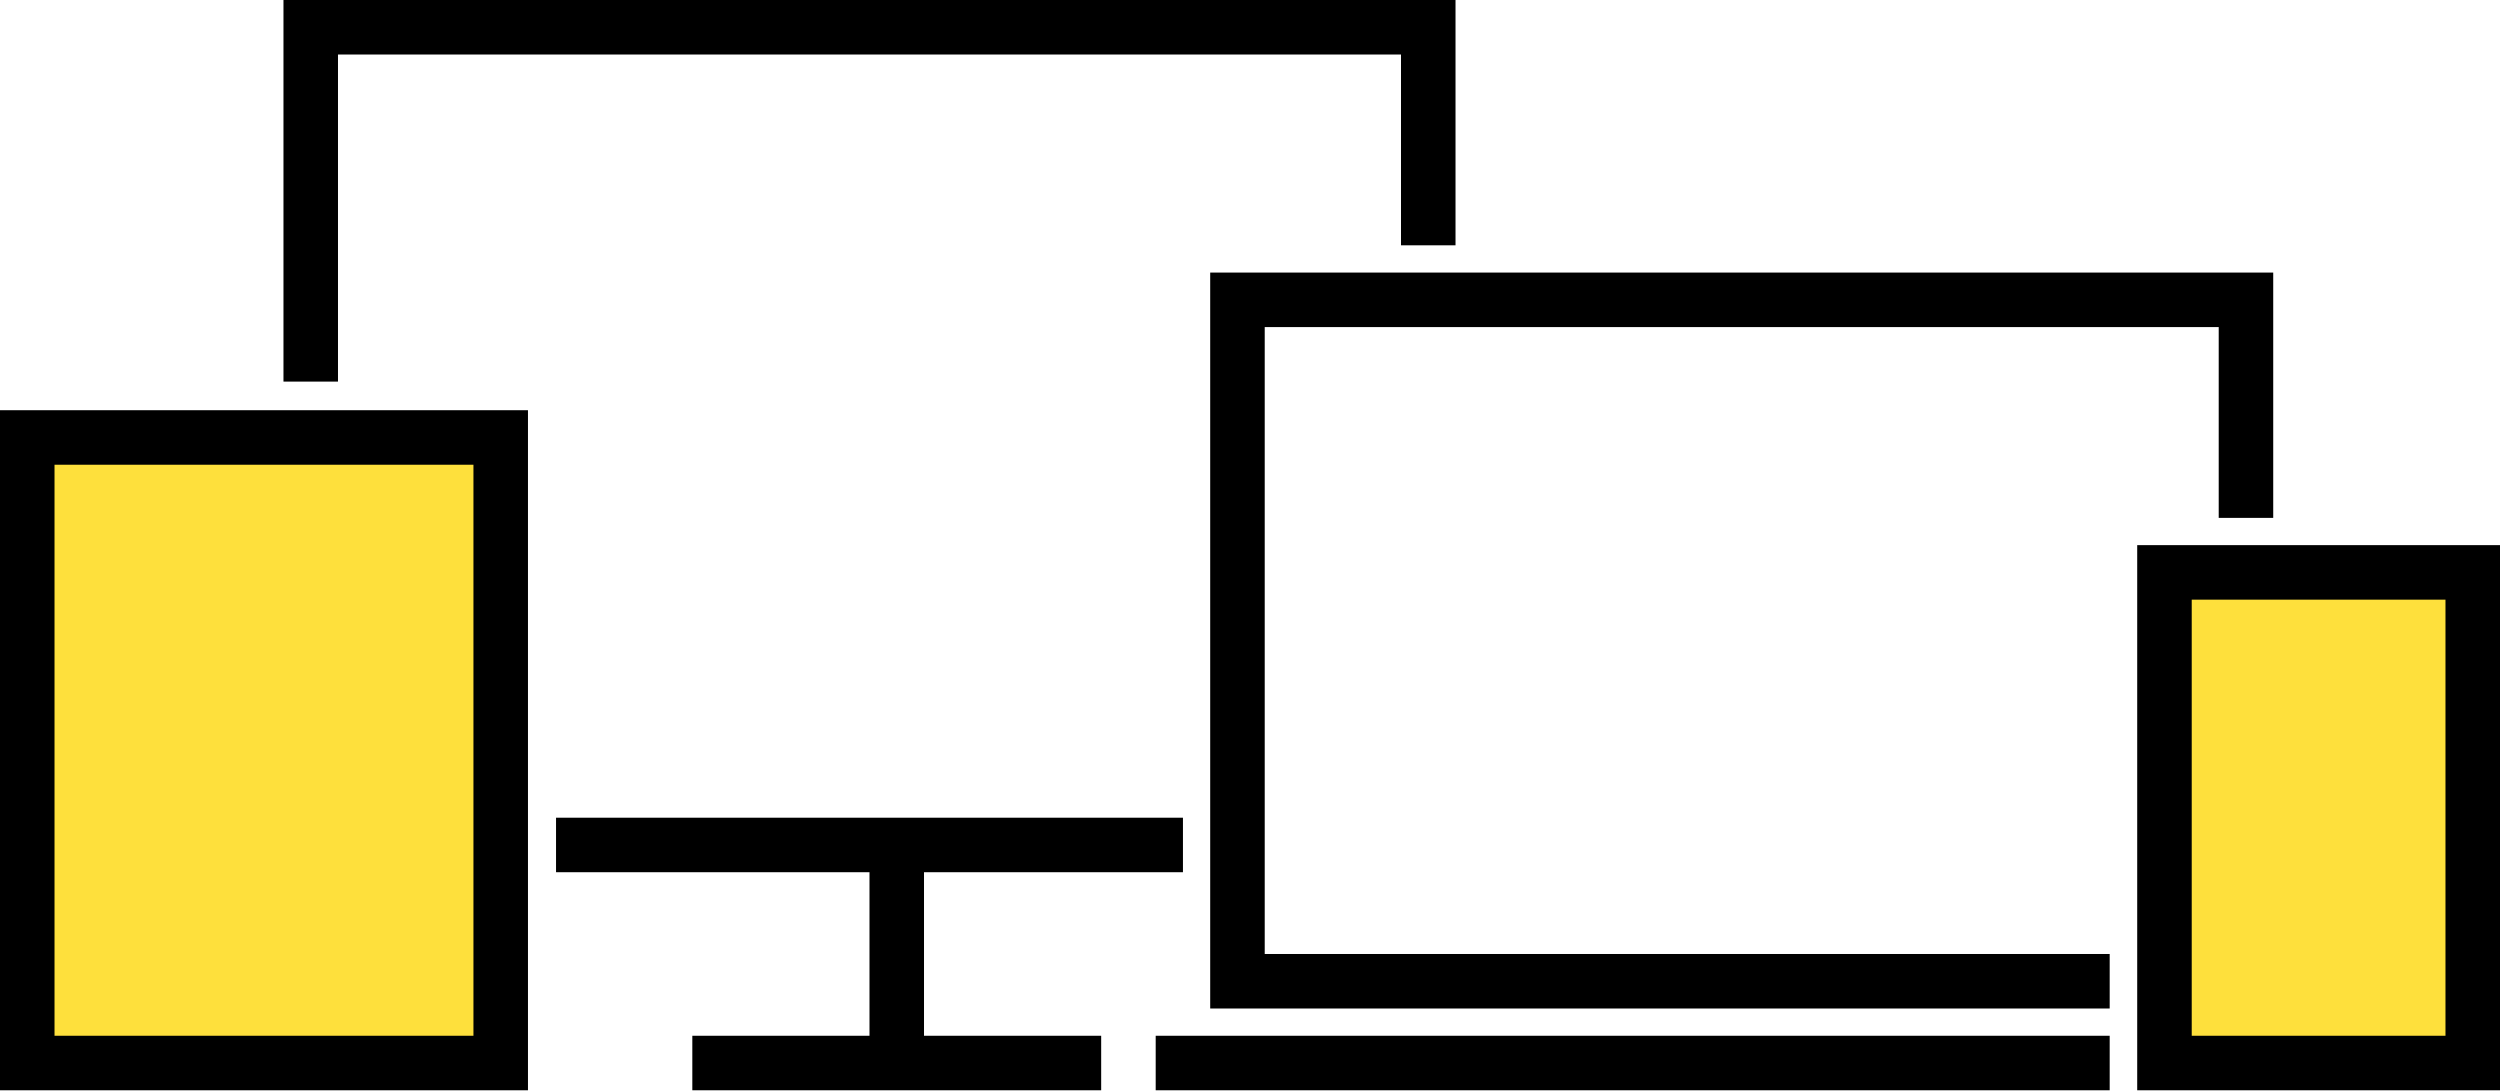
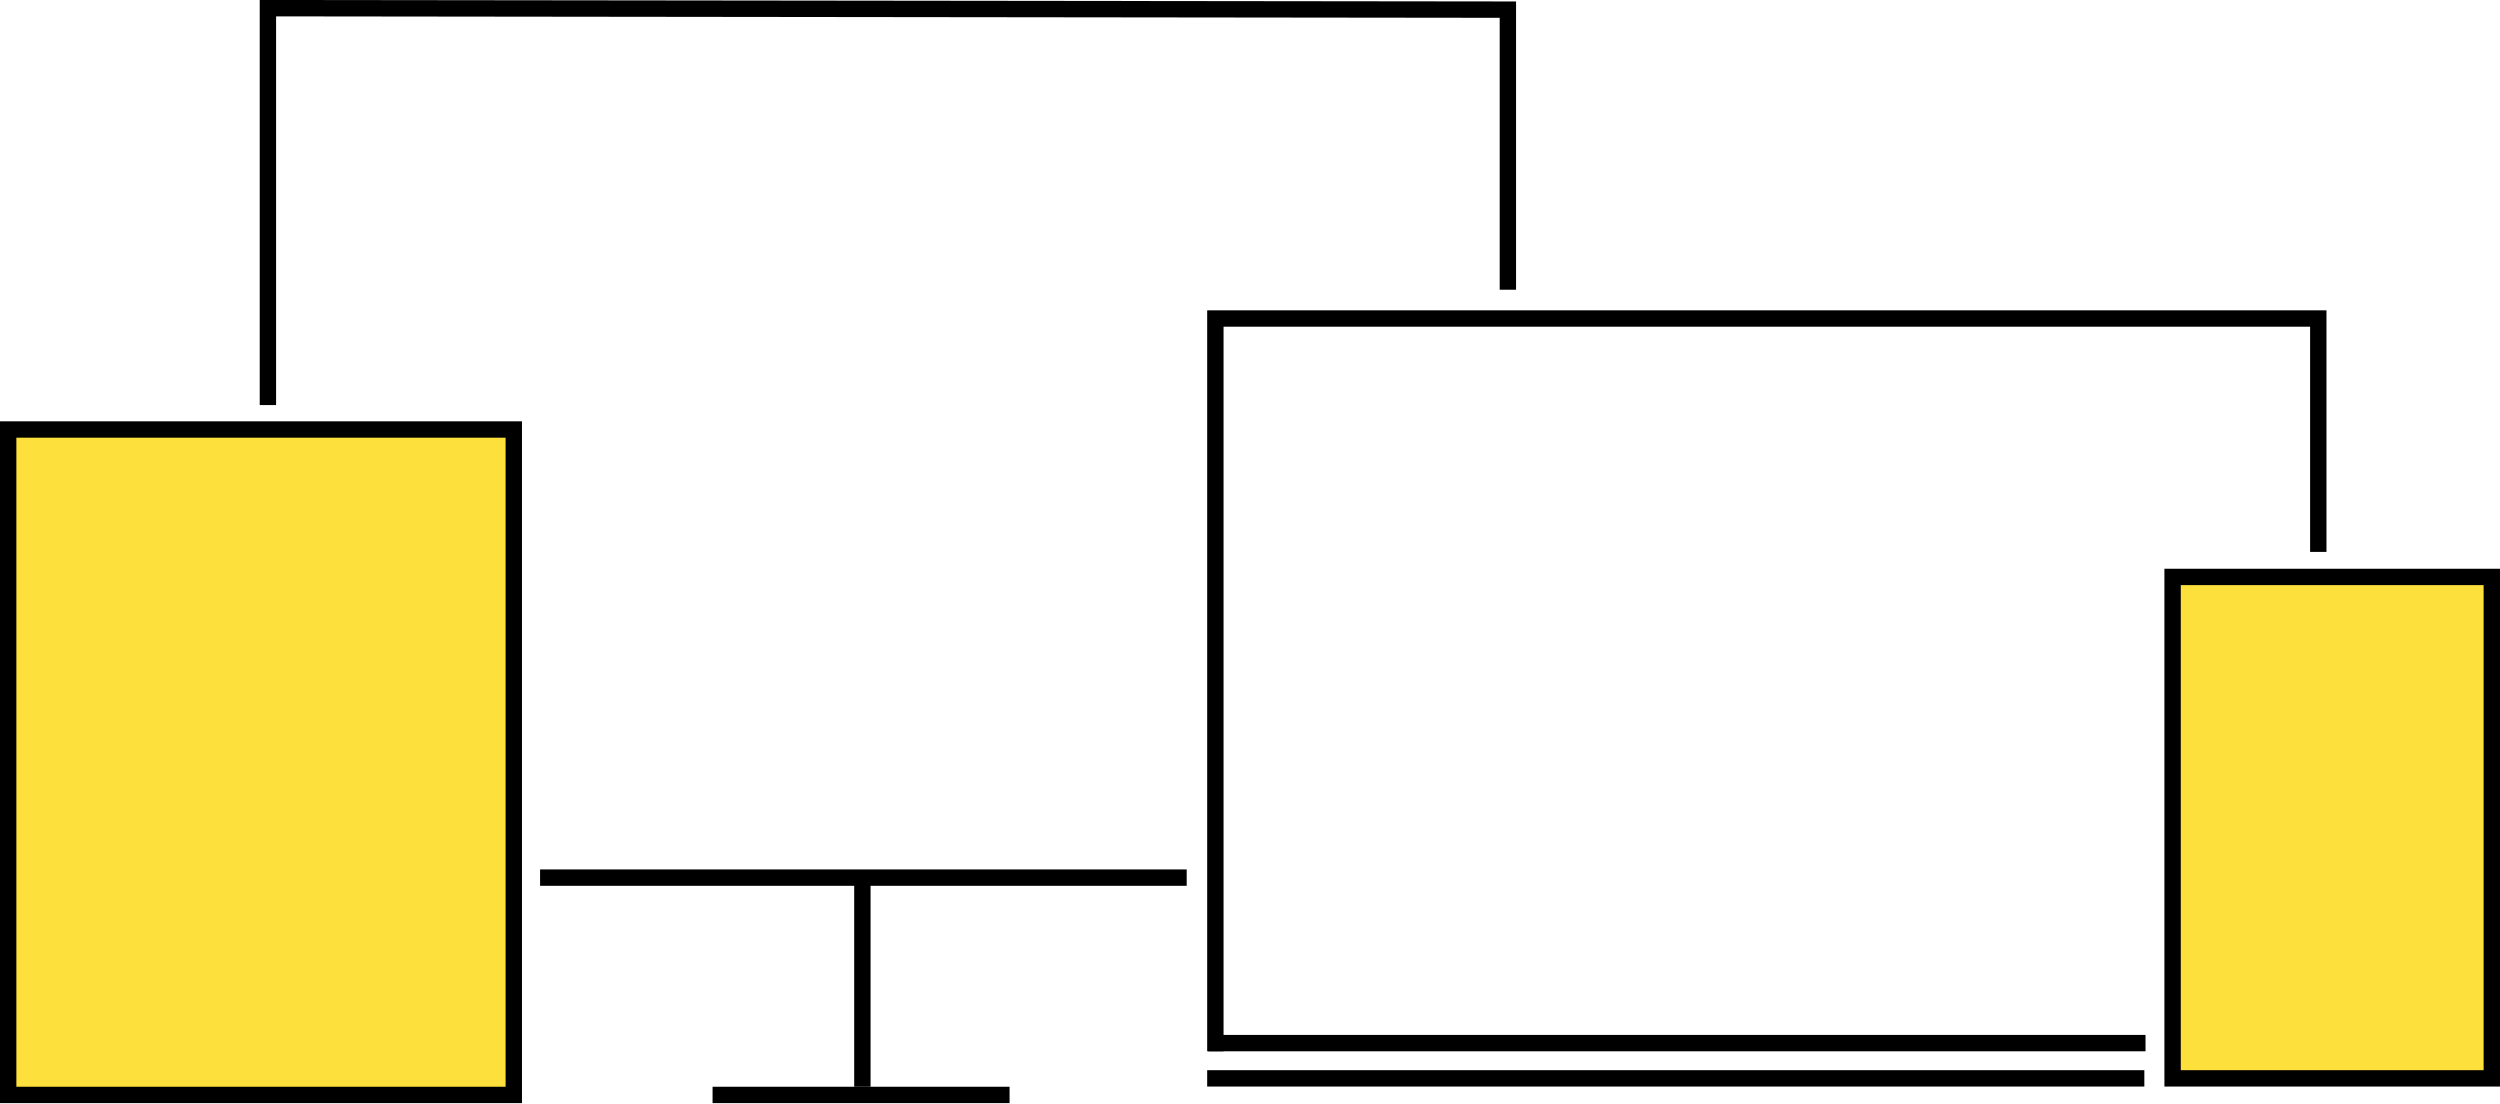
- <svg xmlns="http://www.w3.org/2000/svg" viewBox="0 0 91.72 40">
+ <svg xmlns="http://www.w3.org/2000/svg" viewBox="0 0 534.51 235.85">
  <defs>
-     <style>.cls-1{fill:#fee03c;stroke:#000;stroke-miterlimit:10;stroke-width:2px;}.cls-2{fill:none;}</style>
+     <style>.cls-1{fill:#fee03c;}.cls-1,.cls-3{stroke:#000;stroke-miterlimit:10;stroke-width:3.5px;}.cls-2,.cls-3{fill:none;}</style>
  </defs>
  <g id="Warstwa_2" data-name="Warstwa 2">
    <g id="Warstwa_1-2" data-name="Warstwa 1">
-       <path d="M42.4,38v2h35V38Z" />
-       <path d="M82.4,10h-37l-1,0,0,1V36l0,1,1,0h32V35h-31V12h35v7h2V10Z" />
-       <path class="cls-1" d="M90.72,39H79.41V21H90.72Z" />
-       <path class="cls-1" d="M18.37,39H1V16.05H18.37Z" />
-       <path d="M43.4,32V30h-23v2H31.9v6H25.4v2h15V38H33.9V32Z" />
-       <path d="M53.4,2l0-2-2,0h-41V14h2V2h39V9h2Z" />
-       <rect class="cls-2" x="24.34" y="38" width="1.31" height="2" />
+       <path class="cls-1" d="M532.76,230.56H464.51V123.35h68.25Z" />
+       <path class="cls-1" d="M109.85,234.1H1.75V91.83h108.1Z" />
+       <rect class="cls-2" x="137.16" y="221.67" width="8.08" height="12.43" />
+       <path class="cls-3" d="M495.66,118V68.1H259.85V224.77" />
+       <line class="cls-3" x1="258.1" y1="230.56" x2="458.47" y2="230.56" />
+       <line class="cls-3" x1="115.47" y1="187.64" x2="253.72" y2="187.64" />
+       <line class="cls-3" x1="184.38" y1="188.21" x2="184.38" y2="232.35" />
+       <line class="cls-3" x1="152.35" y1="234.1" x2="215.85" y2="234.1" />
+       <path class="cls-3" d="M322.39,61.94V2.06L57.28,1.75V86.6" />
+       <line class="cls-3" x1="258.35" y1="223.02" x2="458.72" y2="223.02" />
    </g>
  </g>
</svg>
